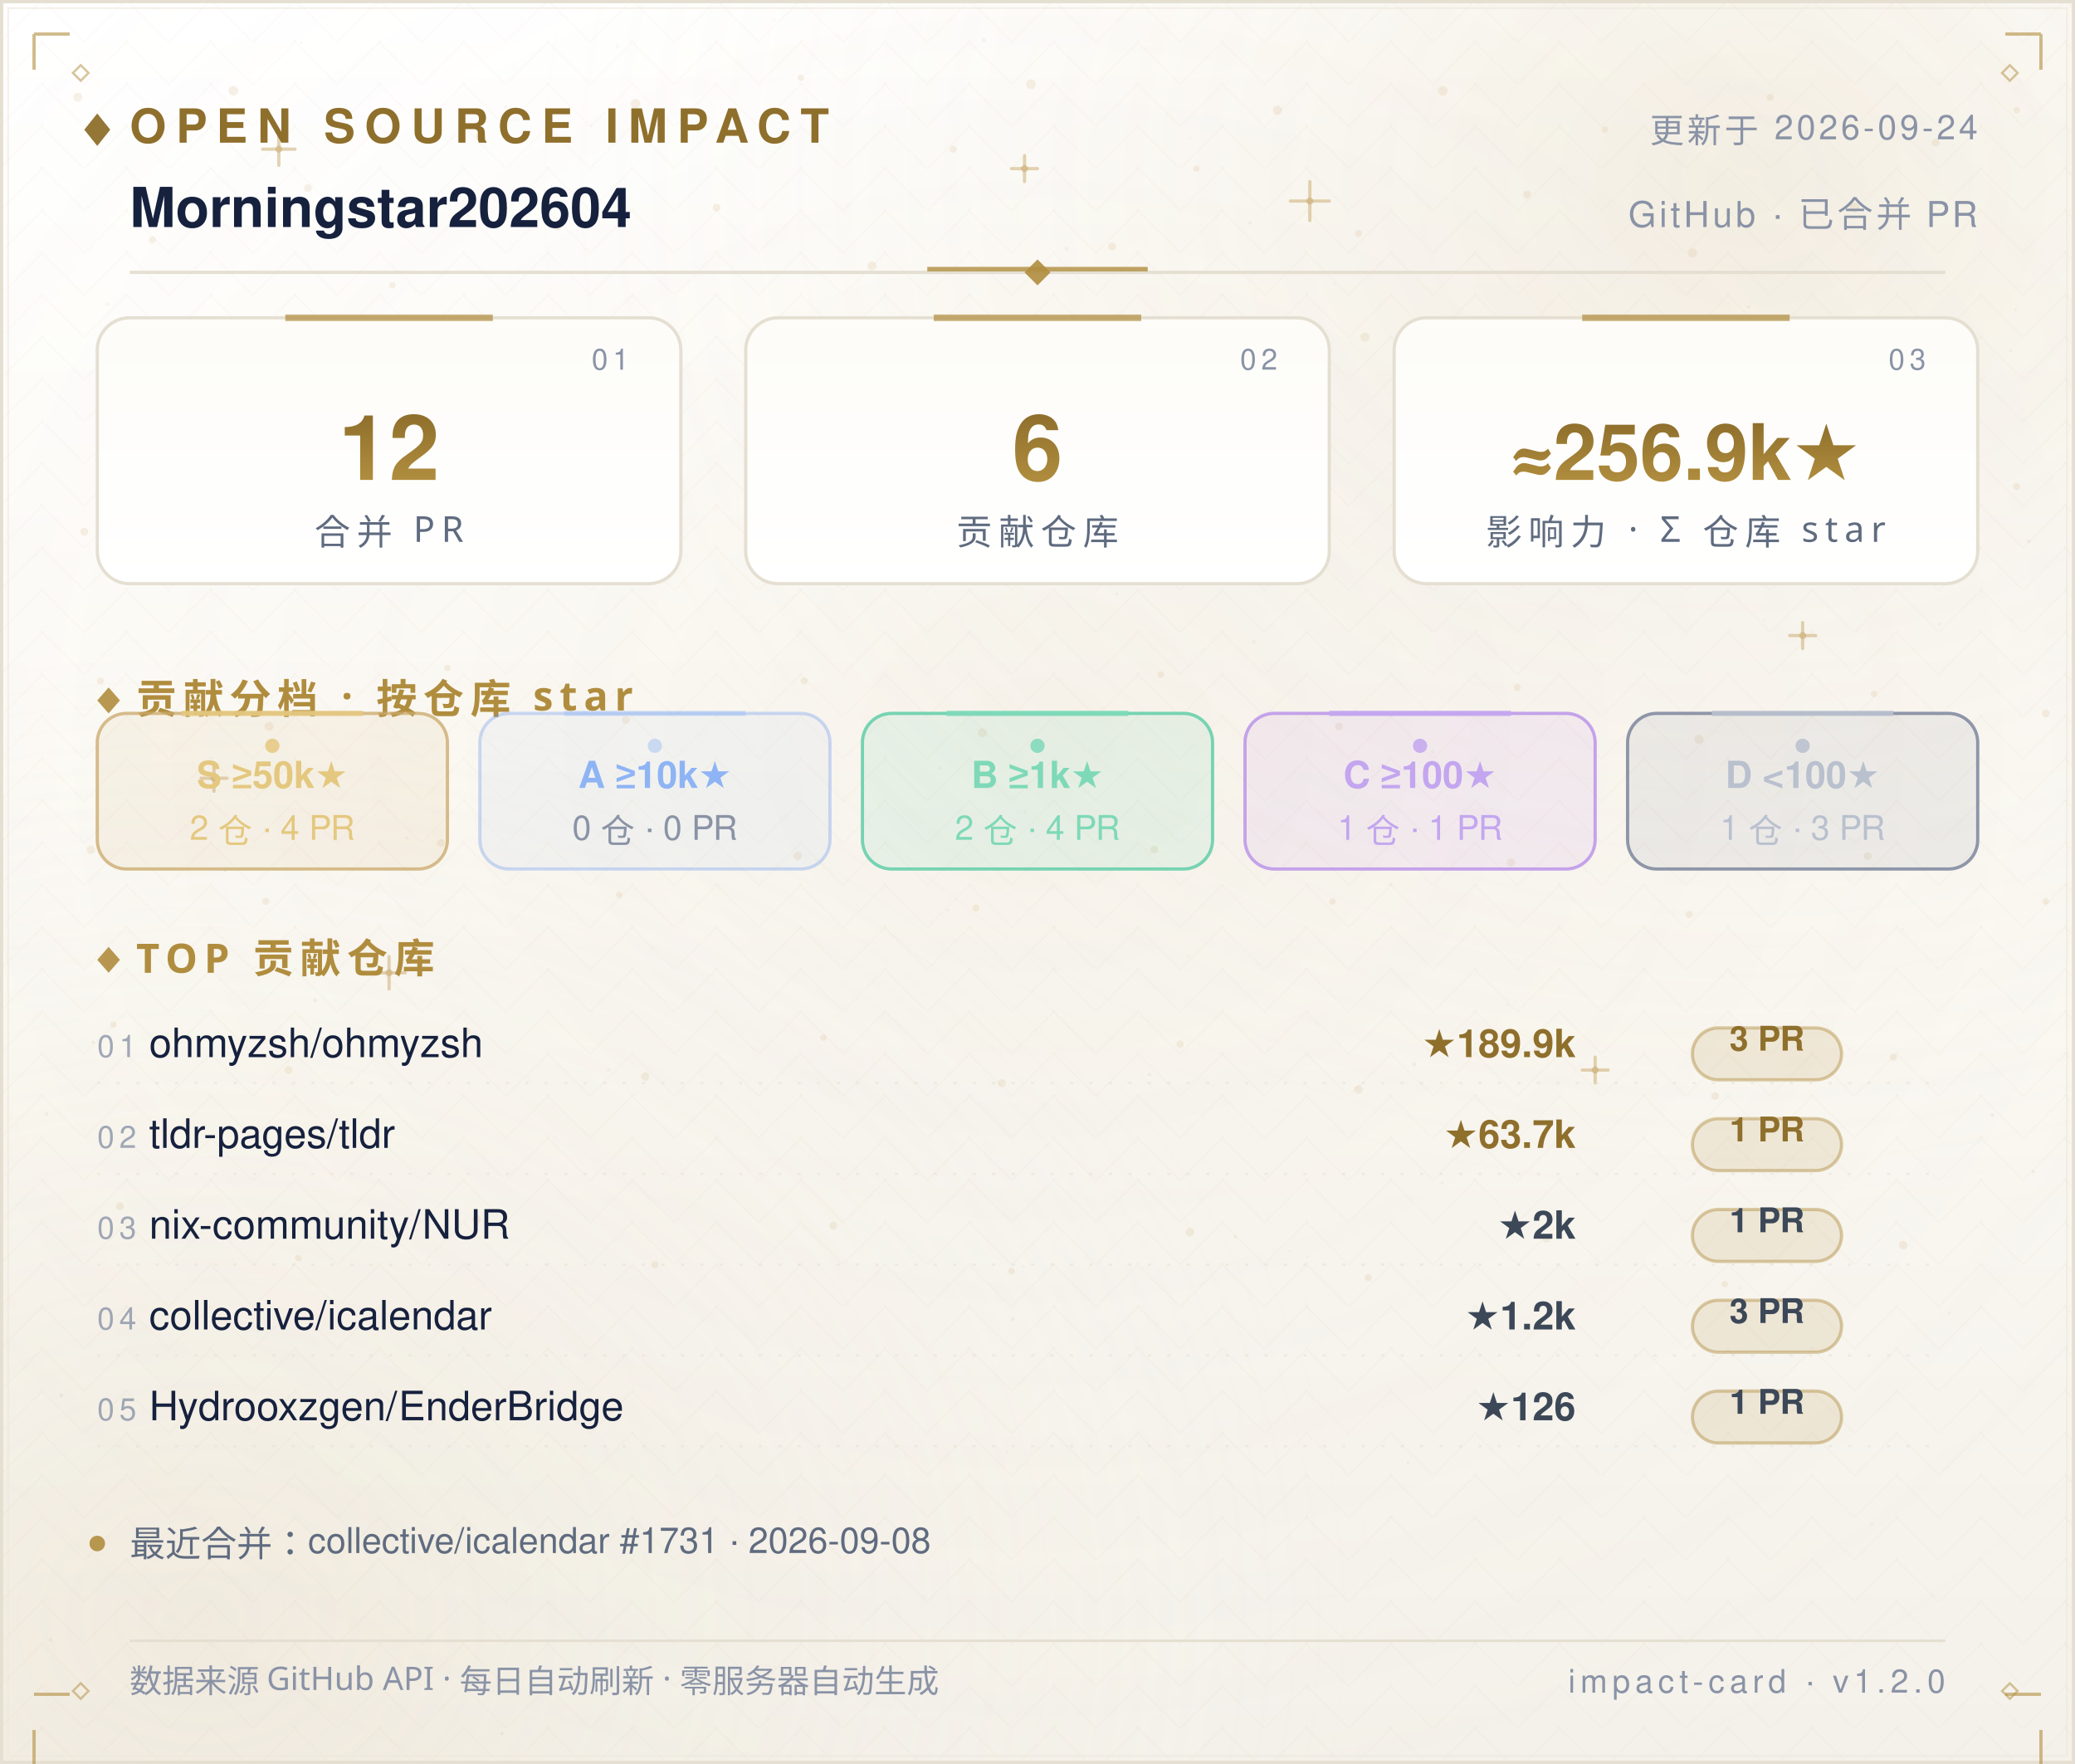
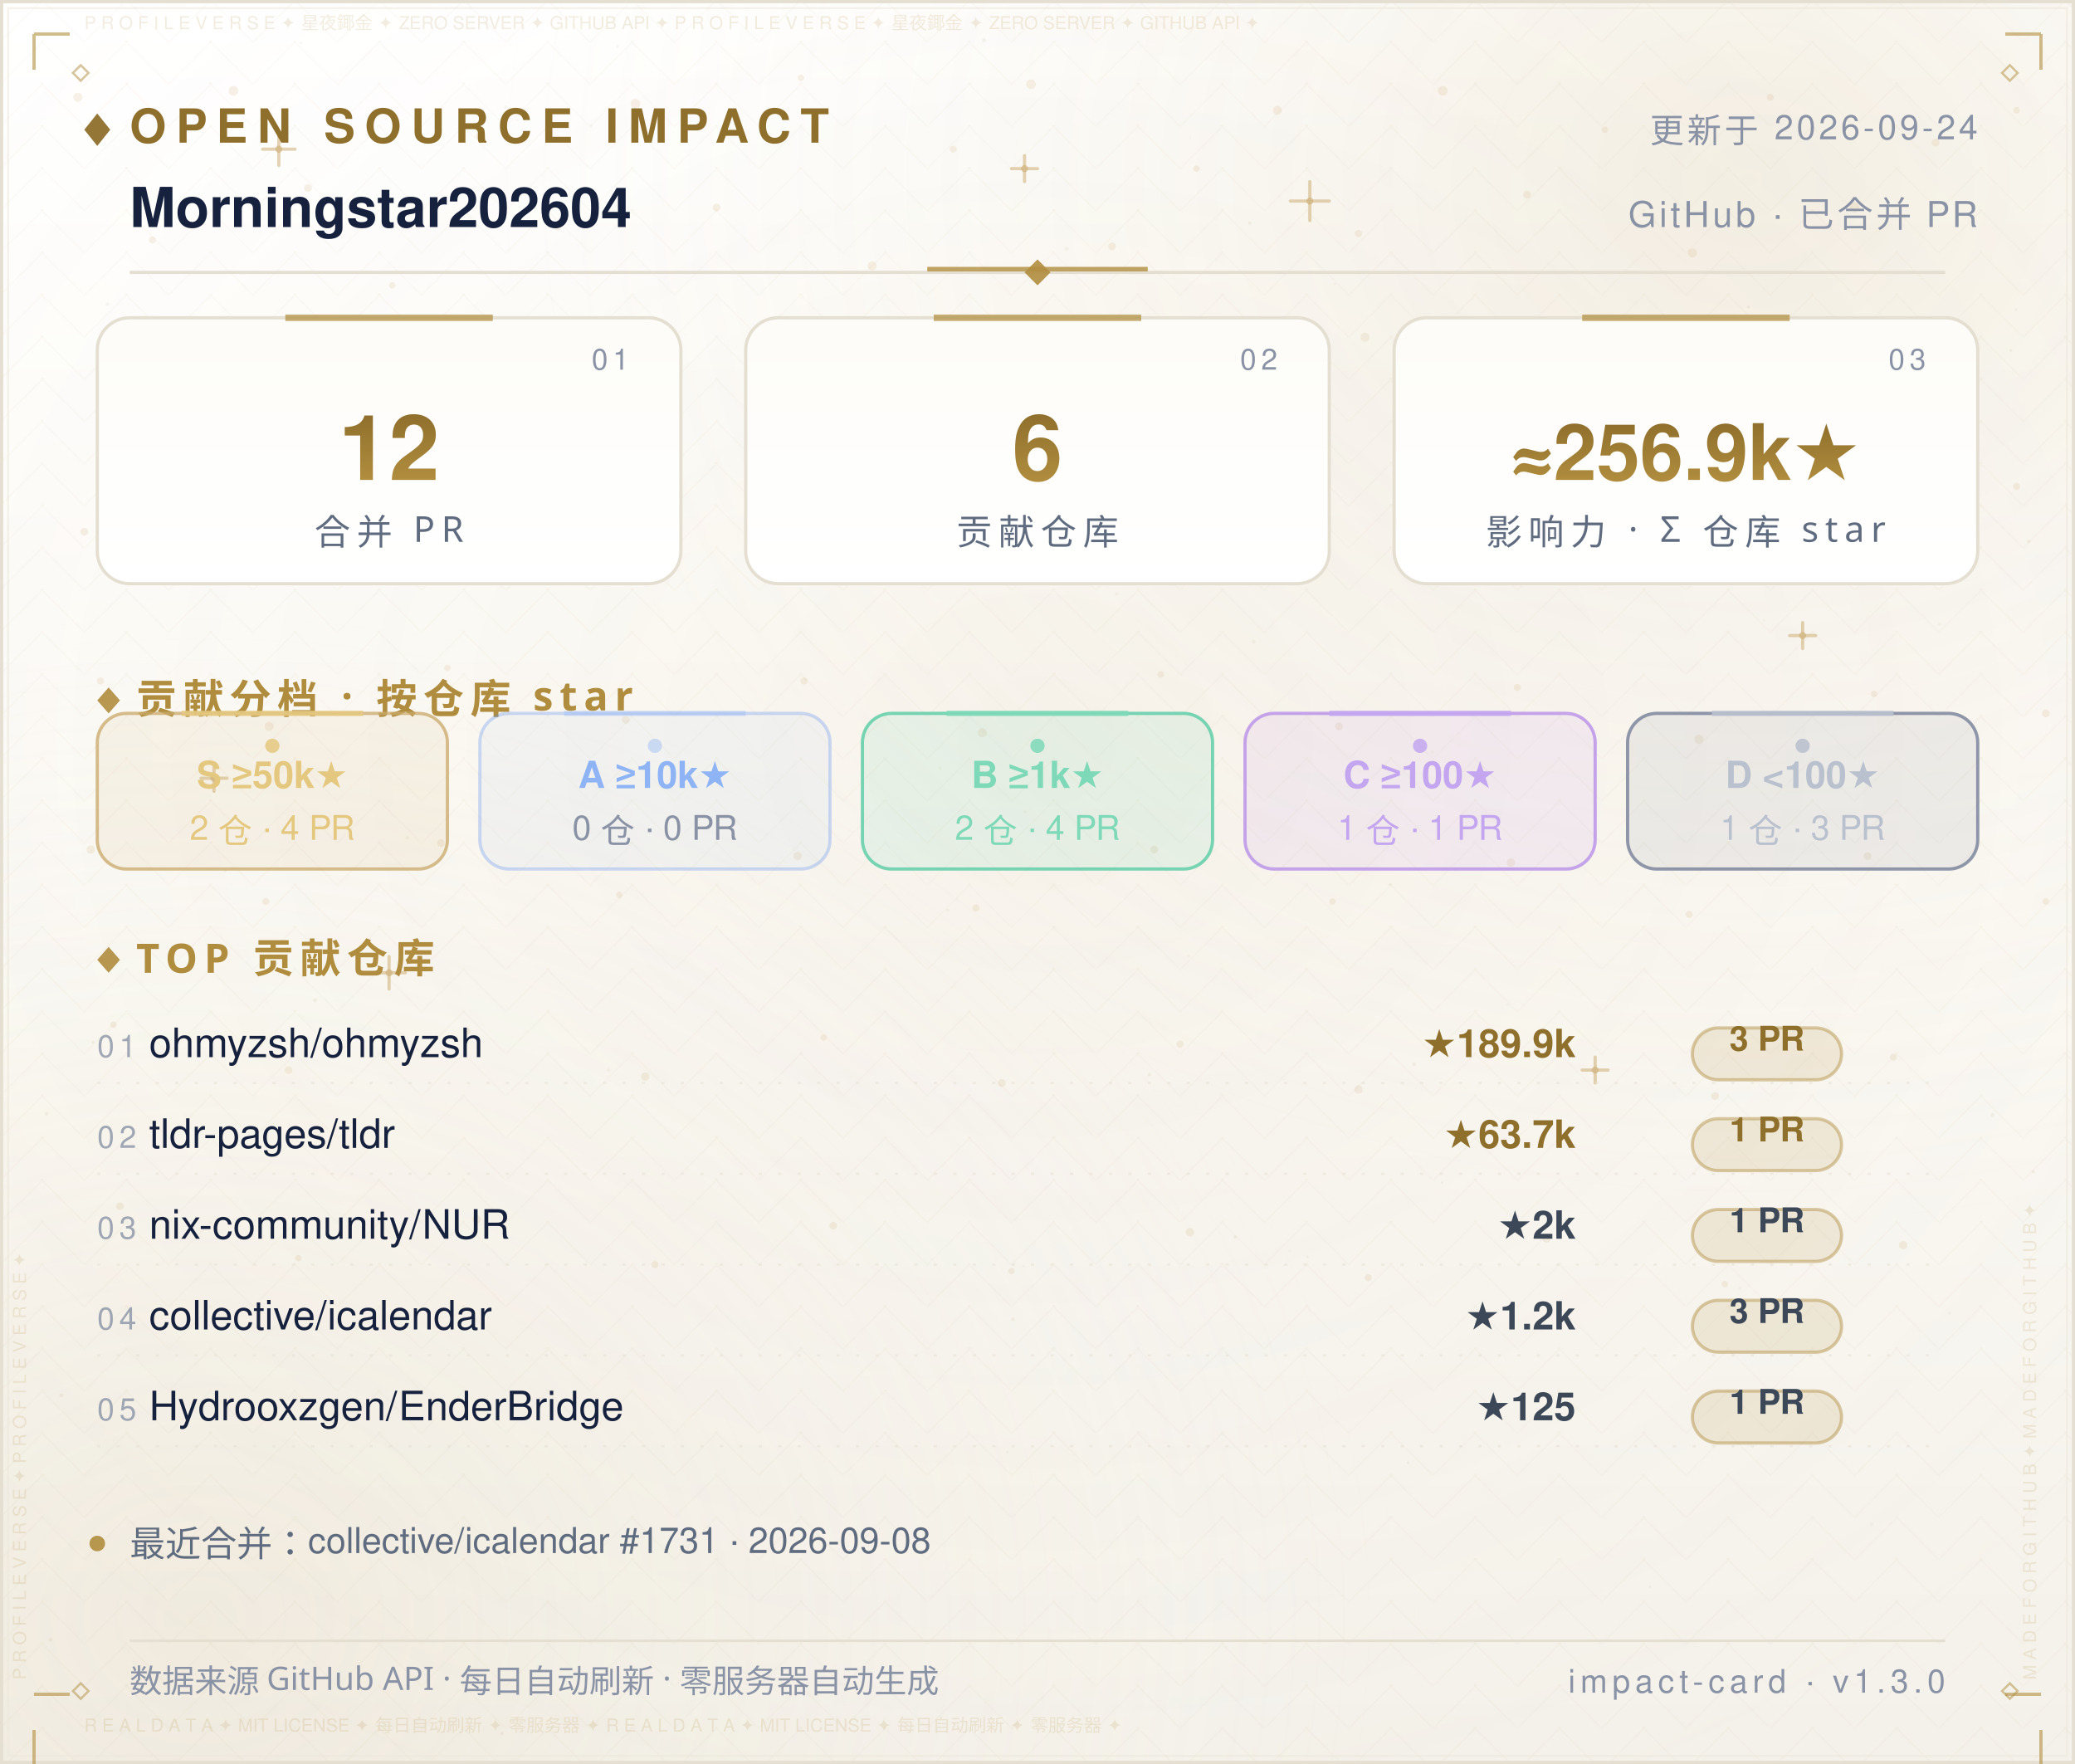
<svg xmlns="http://www.w3.org/2000/svg" width="640" height="544" viewBox="0 0 640 544" role="img" aria-label="Open Source Impact Card — Morningstar202604">
  <defs>
    <linearGradient id="bg" x1="0" y1="0" x2="0" y2="1">
      <stop offset="0" stop-color="#FFFFFF" />
      <stop offset="0.5" stop-color="#FBF9F4" />
      <stop offset="1" stop-color="#F4F1EA" />
    </linearGradient>
    <radialGradient id="nebG" cx="0.84" cy="0.10" r="0.62">
      <stop offset="0" stop-color="#B08D3E" stop-opacity="0.14" />
      <stop offset="1" stop-color="#FFFFFF" stop-opacity="0" />
    </radialGradient>
    <radialGradient id="nebB" cx="0.10" cy="0.92" r="0.60">
      <stop offset="0" stop-color="#DCCBA8" stop-opacity="0.2" />
      <stop offset="1" stop-color="#FFFFFF" stop-opacity="0" />
    </radialGradient>
    <radialGradient id="glow" cx="0.5" cy="0.42" r="0.72">
      <stop offset="0" stop-color="#B08D3E" stop-opacity="0.06" />
      <stop offset="1" stop-color="#FFFFFF" stop-opacity="0" />
    </radialGradient>
    <pattern id="fil1" width="26.0" height="13.0" patternUnits="userSpaceOnUse">
      <path d="M13.0 0 L26.0 13.0 L13.0 26.0 L0 13.0 Z" fill="none" stroke="#B08D3E" stroke-width="0.5" opacity="0.035" />
      <circle cx="13.0" cy="13.0" r="0.55" fill="#B08D3E" opacity="0.056" />
      <circle cx="0" cy="0" r="0.35" fill="#B08D3E" opacity="0.035" />
    </pattern>
  </defs>
  <rect width="640" height="544" fill="url(#bg)" />
  <rect width="640" height="544" fill="url(#nebG)" />
  <rect width="640" height="544" fill="url(#nebB)" />
  <rect width="640" height="544" fill="url(#glow)" />
  <rect width="640" height="544" fill="url(#fil1)" />
  <circle cx="24" cy="30" r="1.4" fill="#C9A86A" opacity="0.16" />
  <circle cx="47" cy="74" r="1.1" fill="#C9A86A" opacity="0.16" />
  <circle cx="72" cy="28" r="1.5" fill="#C9A86A" opacity="0.16" />
  <circle cx="95" cy="58" r="1.2" fill="#C9A86A" opacity="0.16" />
  <circle cx="121" cy="88" r="1" fill="#C9A86A" opacity="0.16" />
  <circle cx="148" cy="42" r="1.3" fill="#C9A86A" opacity="0.16" />
  <circle cx="172" cy="70" r="1.1" fill="#C9A86A" opacity="0.16" />
  <circle cx="196" cy="32" r="1.5" fill="#C9A86A" opacity="0.16" />
  <circle cx="221" cy="64" r="1.2" fill="#C9A86A" opacity="0.16" />
  <circle cx="247" cy="24" r="1" fill="#C9A86A" opacity="0.16" />
  <circle cx="269" cy="82" r="1.4" fill="#C9A86A" opacity="0.16" />
  <circle cx="294" cy="46" r="1.1" fill="#C9A86A" opacity="0.16" />
  <circle cx="318" cy="26" r="1.5" fill="#C9A86A" opacity="0.16" />
  <circle cx="343" cy="76" r="1.2" fill="#C9A86A" opacity="0.16" />
  <circle cx="369" cy="52" r="1" fill="#C9A86A" opacity="0.16" />
  <circle cx="394" cy="34" r="1.4" fill="#C9A86A" opacity="0.16" />
  <circle cx="419" cy="72" r="1.1" fill="#C9A86A" opacity="0.16" />
  <circle cx="445" cy="28" r="1.5" fill="#C9A86A" opacity="0.16" />
  <circle cx="471" cy="60" r="1.2" fill="#C9A86A" opacity="0.16" />
  <circle cx="495" cy="40" r="1" fill="#C9A86A" opacity="0.16" />
  <circle cx="522" cy="78" r="1.4" fill="#C9A86A" opacity="0.16" />
  <circle cx="546" cy="30" r="1.1" fill="#C9A86A" opacity="0.16" />
  <circle cx="572" cy="64" r="1.5" fill="#C9A86A" opacity="0.16" />
  <circle cx="597" cy="44" r="1.2" fill="#C9A86A" opacity="0.16" />
  <circle cx="622" cy="34" r="1" fill="#C9A86A" opacity="0.16" />
  <circle cx="34" cy="116" r="1" fill="#C9A86A" opacity="0.16" />
  <circle cx="88" cy="108" r="1.3" fill="#C9A86A" opacity="0.16" />
  <circle cx="141" cy="122" r="1.1" fill="#C9A86A" opacity="0.16" />
  <circle cx="197" cy="106" r="1.4" fill="#C9A86A" opacity="0.16" />
  <circle cx="252" cy="118" r="1" fill="#C9A86A" opacity="0.16" />
  <circle cx="307" cy="108" r="1.3" fill="#C9A86A" opacity="0.16" />
  <circle cx="364" cy="124" r="1.1" fill="#C9A86A" opacity="0.16" />
  <circle cx="421" cy="104" r="1.4" fill="#C9A86A" opacity="0.16" />
  <circle cx="478" cy="120" r="1" fill="#C9A86A" opacity="0.16" />
  <circle cx="536" cy="110" r="1.3" fill="#C9A86A" opacity="0.16" />
  <circle cx="596" cy="122" r="1.1" fill="#C9A86A" opacity="0.16" />
  <circle cx="26" cy="164" r="1.2" fill="#C9A86A" opacity="0.16" />
  <circle cx="79" cy="150" r="1" fill="#C9A86A" opacity="0.16" />
  <circle cx="131" cy="174" r="1.3" fill="#C9A86A" opacity="0.16" />
  <circle cx="186" cy="158" r="1.1" fill="#C9A86A" opacity="0.16" />
  <circle cx="240" cy="170" r="1.2" fill="#C9A86A" opacity="0.16" />
  <circle cx="296" cy="152" r="1" fill="#C9A86A" opacity="0.16" />
  <circle cx="351" cy="176" r="1.3" fill="#C9A86A" opacity="0.16" />
  <circle cx="406" cy="162" r="1.1" fill="#C9A86A" opacity="0.16" />
  <circle cx="462" cy="172" r="1.2" fill="#C9A86A" opacity="0.16" />
  <circle cx="518" cy="156" r="1" fill="#C9A86A" opacity="0.16" />
  <circle cx="574" cy="168" r="1.3" fill="#C9A86A" opacity="0.16" />
  <circle cx="622" cy="150" r="1.1" fill="#C9A86A" opacity="0.16" />
  <circle cx="31" cy="210" r="1.1" fill="#C9A86A" opacity="0.16" />
  <circle cx="83" cy="224" r="1.4" fill="#C9A86A" opacity="0.16" />
  <circle cx="138" cy="206" r="1" fill="#C9A86A" opacity="0.16" />
  <circle cx="193" cy="222" r="1.2" fill="#C9A86A" opacity="0.16" />
  <circle cx="248" cy="210" r="1.1" fill="#C9A86A" opacity="0.16" />
  <circle cx="303" cy="226" r="1.4" fill="#C9A86A" opacity="0.16" />
  <circle cx="358" cy="208" r="1" fill="#C9A86A" opacity="0.16" />
  <circle cx="413" cy="224" r="1.2" fill="#C9A86A" opacity="0.16" />
  <circle cx="468" cy="212" r="1.1" fill="#C9A86A" opacity="0.16" />
  <circle cx="524" cy="228" r="1.4" fill="#C9A86A" opacity="0.16" />
  <circle cx="578" cy="214" r="1" fill="#C9A86A" opacity="0.16" />
  <circle cx="631" cy="220" r="1.2" fill="#C9A86A" opacity="0.16" />
  <circle cx="28" cy="262" r="1.3" fill="#C9A86A" opacity="0.16" />
  <circle cx="82" cy="278" r="1.1" fill="#C9A86A" opacity="0.16" />
  <circle cx="136" cy="260" r="1.2" fill="#C9A86A" opacity="0.16" />
  <circle cx="191" cy="276" r="1" fill="#C9A86A" opacity="0.16" />
  <circle cx="246" cy="264" r="1.3" fill="#C9A86A" opacity="0.16" />
  <circle cx="301" cy="280" r="1.1" fill="#C9A86A" opacity="0.16" />
  <circle cx="356" cy="262" r="1.2" fill="#C9A86A" opacity="0.16" />
  <circle cx="411" cy="278" r="1" fill="#C9A86A" opacity="0.16" />
  <circle cx="466" cy="266" r="1.3" fill="#C9A86A" opacity="0.16" />
  <circle cx="521" cy="282" r="1.1" fill="#C9A86A" opacity="0.16" />
  <circle cx="576" cy="264" r="1.2" fill="#C9A86A" opacity="0.16" />
  <circle cx="631" cy="278" r="1" fill="#C9A86A" opacity="0.16" />
  <circle cx="35" cy="316" r="1" fill="#C9A86A" opacity="0.16" />
  <circle cx="89" cy="330" r="1.2" fill="#C9A86A" opacity="0.16" />
  <circle cx="144" cy="318" r="1.1" fill="#C9A86A" opacity="0.16" />
  <circle cx="199" cy="332" r="1.3" fill="#C9A86A" opacity="0.16" />
  <circle cx="254" cy="320" r="1" fill="#C9A86A" opacity="0.16" />
  <circle cx="309" cy="334" r="1.2" fill="#C9A86A" opacity="0.16" />
  <circle cx="364" cy="322" r="1.1" fill="#C9A86A" opacity="0.16" />
  <circle cx="419" cy="336" r="1.3" fill="#C9A86A" opacity="0.16" />
  <circle cx="474" cy="324" r="1" fill="#C9A86A" opacity="0.16" />
  <circle cx="529" cy="338" r="1.2" fill="#C9A86A" opacity="0.16" />
  <circle cx="584" cy="326" r="1.1" fill="#C9A86A" opacity="0.16" />
  <circle cx="37" cy="372" r="1.2" fill="#C9A86A" opacity="0.16" />
  <circle cx="92" cy="388" r="1" fill="#C9A86A" opacity="0.16" />
  <circle cx="147" cy="376" r="1.3" fill="#C9A86A" opacity="0.16" />
  <circle cx="202" cy="390" r="1.1" fill="#C9A86A" opacity="0.16" />
  <circle cx="257" cy="378" r="1.2" fill="#C9A86A" opacity="0.16" />
  <circle cx="312" cy="392" r="1" fill="#C9A86A" opacity="0.16" />
  <circle cx="367" cy="380" r="1.3" fill="#C9A86A" opacity="0.16" />
  <circle cx="422" cy="394" r="1.1" fill="#C9A86A" opacity="0.16" />
  <circle cx="477" cy="382" r="1.2" fill="#C9A86A" opacity="0.16" />
  <circle cx="532" cy="396" r="1" fill="#C9A86A" opacity="0.16" />
  <circle cx="587" cy="384" r="1.3" fill="#C9A86A" opacity="0.16" />
  <path d="M81.0 46.0 H91.0 M86.0 41.0 V51.0" stroke="#C9A86A" stroke-width="1" stroke-linecap="round" opacity="0.5" />
  <circle cx="86.0" cy="46.0" r="1.1" fill="#C9A86A" opacity="0.5" />
  <path d="M234.0 150.0 H242.0 M238.0 146.0 V154.0" stroke="#C9A86A" stroke-width="1" stroke-linecap="round" opacity="0.5" />
  <circle cx="238.0" cy="150.0" r="1.1" fill="#C9A86A" opacity="0.5" />
  <path d="M398.0 62.0 H410.0 M404.0 56.0 V68.0" stroke="#C9A86A" stroke-width="1" stroke-linecap="round" opacity="0.5" />
  <circle cx="404.0" cy="62.0" r="1.1" fill="#C9A86A" opacity="0.5" />
  <path d="M552.0 196.0 H560.0 M556.0 192.0 V200.0" stroke="#C9A86A" stroke-width="1" stroke-linecap="round" opacity="0.5" />
  <circle cx="556.0" cy="196.0" r="1.1" fill="#C9A86A" opacity="0.5" />
  <path d="M115.0 300.0 H125.0 M120.0 295.0 V305.0" stroke="#C9A86A" stroke-width="1" stroke-linecap="round" opacity="0.5" />
  <circle cx="120.0" cy="300.0" r="1.1" fill="#C9A86A" opacity="0.5" />
  <path d="M488.0 330.0 H496.0 M492.0 326.0 V334.0" stroke="#C9A86A" stroke-width="1" stroke-linecap="round" opacity="0.5" />
  <circle cx="492.0" cy="330.0" r="1.1" fill="#C9A86A" opacity="0.5" />
  <path d="M312.0 52.0 H320.0 M316.0 48.0 V56.0" stroke="#C9A86A" stroke-width="1" stroke-linecap="round" opacity="0.5" />
  <circle cx="316.0" cy="52.0" r="1.1" fill="#C9A86A" opacity="0.5" />
  <path d="M62.0 240.0 H70.0 M66.0 236.0 V244.0" stroke="#C9A86A" stroke-width="1" stroke-linecap="round" opacity="0.5" />
  <circle cx="66.0" cy="240.0" r="1.1" fill="#C9A86A" opacity="0.5" />
  <circle cx="15.6" cy="505.7" r="0.6" fill="#8F6F2C" opacity="0.067" />
  <circle cx="97.2" cy="308.5" r="0.6" fill="#8F6F2C" opacity="0.076" />
  <circle cx="538.1" cy="154.0" r="0.6" fill="#8F6F2C" opacity="0.057" />
  <circle cx="344.4" cy="183.2" r="0.5" fill="#8F6F2C" opacity="0.057" />
  <circle cx="159.4" cy="37.0" r="0.4" fill="#8F6F2C" opacity="0.048" />
  <circle cx="28.7" cy="321.4" r="0.5" fill="#8F6F2C" opacity="0.080" />
  <circle cx="209.8" cy="141.7" r="0.4" fill="#8F6F2C" opacity="0.060" />
  <circle cx="316.1" cy="250.4" r="0.5" fill="#8F6F2C" opacity="0.057" />
  <circle cx="590.8" cy="523.6" r="0.5" fill="#8F6F2C" opacity="0.037" />
  <circle cx="539.3" cy="94.7" r="0.5" fill="#8F6F2C" opacity="0.068" />
  <circle cx="385.5" cy="68.8" r="0.5" fill="#8F6F2C" opacity="0.076" />
  <circle cx="292.3" cy="280.7" r="0.5" fill="#8F6F2C" opacity="0.060" />
  <circle cx="536.7" cy="397.2" r="0.5" fill="#8F6F2C" opacity="0.046" />
  <circle cx="377.3" cy="161.2" r="0.4" fill="#8F6F2C" opacity="0.041" />
  <circle cx="92.8" cy="13.2" r="0.5" fill="#8F6F2C" opacity="0.044" />
  <circle cx="354.5" cy="331.4" r="0.5" fill="#8F6F2C" opacity="0.080" />
  <circle cx="310.7" cy="447.8" r="0.4" fill="#8F6F2C" opacity="0.054" />
  <circle cx="601.3" cy="405.0" r="0.5" fill="#8F6F2C" opacity="0.054" />
  <circle cx="18.9" cy="430.3" r="0.6" fill="#8F6F2C" opacity="0.085" />
  <circle cx="312.4" cy="406.8" r="0.6" fill="#8F6F2C" opacity="0.069" />
  <circle cx="239.2" cy="6.0" r="0.5" fill="#8F6F2C" opacity="0.036" />
  <circle cx="436.2" cy="328.2" r="0.6" fill="#8F6F2C" opacity="0.071" />
  <circle cx="329.0" cy="76.7" r="0.6" fill="#8F6F2C" opacity="0.063" />
  <circle cx="625.7" cy="166.9" r="0.5" fill="#8F6F2C" opacity="0.075" />
  <circle cx="428.8" cy="272.8" r="0.4" fill="#8F6F2C" opacity="0.065" />
  <circle cx="169.1" cy="106.6" r="0.4" fill="#8F6F2C" opacity="0.073" />
  <circle cx="586.8" cy="286.7" r="0.4" fill="#8F6F2C" opacity="0.060" />
  <circle cx="598.2" cy="192.4" r="0.5" fill="#8F6F2C" opacity="0.054" />
  <circle cx="289.9" cy="236.9" r="0.5" fill="#8F6F2C" opacity="0.053" />
  <circle cx="315.7" cy="390.5" r="0.4" fill="#8F6F2C" opacity="0.054" />
  <circle cx="154.8" cy="534.6" r="0.5" fill="#8F6F2C" opacity="0.080" />
  <circle cx="411.7" cy="87.6" r="0.4" fill="#8F6F2C" opacity="0.043" />
  <circle cx="465.0" cy="309.8" r="0.4" fill="#8F6F2C" opacity="0.048" />
  <circle cx="533.5" cy="235.8" r="0.5" fill="#8F6F2C" opacity="0.050" />
  <circle cx="621.7" cy="95.5" r="0.4" fill="#8F6F2C" opacity="0.064" />
  <circle cx="14.4" cy="343.5" r="0.6" fill="#8F6F2C" opacity="0.064" />
  <circle cx="68.9" cy="176.2" r="0.5" fill="#8F6F2C" opacity="0.076" />
  <circle cx="182.4" cy="38.8" r="0.4" fill="#8F6F2C" opacity="0.047" />
  <circle cx="125.6" cy="258.4" r="0.5" fill="#8F6F2C" opacity="0.081" />
  <circle cx="367.1" cy="42.7" r="0.4" fill="#8F6F2C" opacity="0.039" />
  <circle cx="441.5" cy="125.3" r="0.6" fill="#8F6F2C" opacity="0.085" />
  <circle cx="69.5" cy="268.5" r="0.5" fill="#8F6F2C" opacity="0.078" />
  <circle cx="627.1" cy="361.3" r="0.5" fill="#8F6F2C" opacity="0.081" />
  <circle cx="620.2" cy="108.1" r="0.4" fill="#8F6F2C" opacity="0.078" />
  <circle cx="508.9" cy="489.3" r="0.4" fill="#8F6F2C" opacity="0.055" />
  <circle cx="403.3" cy="387.6" r="0.4" fill="#8F6F2C" opacity="0.061" />
  <circle cx="381.0" cy="381.5" r="0.5" fill="#8F6F2C" opacity="0.078" />
  <circle cx="33.1" cy="93.8" r="0.6" fill="#8F6F2C" opacity="0.059" />
  <circle cx="249.8" cy="172.5" r="0.4" fill="#8F6F2C" opacity="0.066" />
  <circle cx="434.3" cy="451.1" r="0.4" fill="#8F6F2C" opacity="0.082" />
  <circle cx="437.2" cy="395.2" r="0.4" fill="#8F6F2C" opacity="0.040" />
  <circle cx="577.3" cy="470.1" r="0.6" fill="#8F6F2C" opacity="0.044" />
  <circle cx="366.6" cy="294.8" r="0.5" fill="#8F6F2C" opacity="0.044" />
  <circle cx="444.8" cy="364.7" r="0.4" fill="#8F6F2C" opacity="0.060" />
  <circle cx="316.6" cy="173.5" r="0.4" fill="#8F6F2C" opacity="0.076" />
  <circle cx="148.0" cy="108.5" r="0.5" fill="#8F6F2C" opacity="0.053" />
  <circle cx="326.4" cy="178.3" r="0.4" fill="#8F6F2C" opacity="0.054" />
  <circle cx="515.4" cy="44.7" r="0.4" fill="#8F6F2C" opacity="0.047" />
  <circle cx="182.8" cy="125.5" r="0.4" fill="#8F6F2C" opacity="0.039" />
  <circle cx="475.9" cy="147.8" r="0.4" fill="#8F6F2C" opacity="0.037" />
  <circle cx="441.8" cy="231.9" r="0.5" fill="#8F6F2C" opacity="0.057" />
  <circle cx="386.7" cy="197.9" r="0.6" fill="#8F6F2C" opacity="0.059" />
  <circle cx="303.5" cy="12.4" r="0.6" fill="#8F6F2C" opacity="0.074" />
  <circle cx="544.1" cy="191.4" r="0.4" fill="#8F6F2C" opacity="0.054" />
  <circle cx="156.0" cy="33.0" r="0.5" fill="#8F6F2C" opacity="0.051" />
  <circle cx="614.5" cy="343.9" r="0.6" fill="#8F6F2C" opacity="0.068" />
  <circle cx="397.8" cy="385.8" r="0.4" fill="#8F6F2C" opacity="0.042" />
  <circle cx="190.5" cy="14.3" r="0.6" fill="#8F6F2C" opacity="0.043" />
  <circle cx="483.0" cy="376.2" r="0.4" fill="#8F6F2C" opacity="0.085" />
  <circle cx="187.7" cy="330.0" r="0.5" fill="#8F6F2C" opacity="0.067" />
  <circle cx="290.3" cy="178.3" r="0.5" fill="#8F6F2C" opacity="0.068" />
  <circle cx="130.0" cy="117.8" r="0.4" fill="#8F6F2C" opacity="0.074" />
  <rect x="0.5" y="0.5" width="639" height="543" fill="none" stroke="#E5DFD2" stroke-width="1" />
  <rect x="2.5" y="2.5" width="635" height="539" fill="none" stroke="#EDE7DA" stroke-width="0.6" opacity="0.55" />
+   <text x="26" y="9" font-family="'Segoe UI',Helvetica,Arial,'PingFang SC','Microsoft YaHei',sans-serif" font-size="5.5" fill="#B08D3E" opacity="0.16" textLength="588">P R O F I L E   V E R S E   ✦   星夜鎁金   ✦   ZERO SERVER   ✦   GITHUB API   ✦   P R O F I L E   V E R S E   ✦   星夜鎁金   ✦   ZERO SERVER   ✦   GITHUB API   ✦   </text>
+   <text x="26" y="534" font-family="'Segoe UI',Helvetica,Arial,'PingFang SC','Microsoft YaHei',sans-serif" font-size="5.5" fill="#B08D3E" opacity="0.16" textLength="588">R E A L   D A T A   ✦   MIT LICENSE   ✦   每日自动刷新   ✦   零服务器   ✦   R E A L   D A T A   ✦   MIT LICENSE   ✦   每日自动刷新   ✦   零服务器   ✦   </text>
+   <text x="8" y="518" font-family="'Segoe UI',Helvetica,Arial,'PingFang SC','Microsoft YaHei',sans-serif" font-size="5.5" fill="#B08D3E" opacity="0.16" textLength="492" transform="rotate(-90 8 518)">P R O F I L E   V E R S E   ✦   P R O F I L E   V E R S E   ✦   </text>
+   <text x="628" y="518" font-family="'Segoe UI',Helvetica,Arial,'PingFang SC','Microsoft YaHei',sans-serif" font-size="5.5" fill="#B08D3E" opacity="0.16" textLength="492" transform="rotate(-90 628 518)">M A D E   F O R   G I T H U B   ✦   M A D E   F O R   G I T H U B   ✦   </text>
  <path d="M10.5 10.5 h11 M10.5 10.5 v11" fill="none" stroke="#B08D3E" stroke-width="1" opacity="0.6" />
  <path d="M618.5 10.5 h11 M629.5 10.5 v11" fill="none" stroke="#B08D3E" stroke-width="1" opacity="0.6" />
  <path d="M10.5 522.5 h11 M10.5 533.5 v11" fill="none" stroke="#B08D3E" stroke-width="1" opacity="0.6" />
  <path d="M618.5 522.5 h11 M629.5 533.5 v11" fill="none" stroke="#B08D3E" stroke-width="1" opacity="0.6" />
  <path d="M22.5 22.5 l2.4 -2.4 l2.4 2.4 l-2.4 2.4 z" fill="none" stroke="#B08D3E" stroke-width="0.7" opacity="0.5" />
  <path d="M617.5 22.5 l2.4 -2.4 l2.4 2.4 l-2.4 2.4 z" fill="none" stroke="#B08D3E" stroke-width="0.7" opacity="0.5" />
  <path d="M22.5 521.5 l2.4 -2.4 l2.4 2.4 l-2.4 2.4 z" fill="none" stroke="#B08D3E" stroke-width="0.7" opacity="0.5" />
  <path d="M617.5 521.5 l2.4 -2.4 l2.4 2.4 l-2.4 2.4 z" fill="none" stroke="#B08D3E" stroke-width="0.7" opacity="0.5" />
  <defs>
    <linearGradient id="gtimp" x1="0" y1="0" x2="0" y2="1">
      <stop offset="0" stop-color="#8F6F2C" />
      <stop offset="1" stop-color="#B08D3E" />
    </linearGradient>
    <linearGradient id="ppanel" x1="0" y1="0" x2="0" y2="1">
      <stop offset="0" stop-color="#FDFCF8" />
      <stop offset="1" stop-color="#FFFFFF" />
    </linearGradient>
  </defs>
  <path d="M26 40 l4 -5 l4 5 l-4 5 z" fill="#8F6F2C" opacity="0.95" />
  <text x="40" y="44" font-family="'Segoe UI',Helvetica,Arial,'PingFang SC','Microsoft YaHei',sans-serif" font-size="14.5" font-weight="700" letter-spacing="3" fill="#8F6F2C">OPEN SOURCE IMPACT</text>
  <text x="610" y="44" text-anchor="end" font-family="'Segoe UI',Helvetica,Arial,'PingFang SC','Microsoft YaHei',sans-serif" font-size="10.5" letter-spacing="1" fill="#8A93A6">更新于 2026-09-24</text>
  <text x="40" y="70" font-family="'Segoe UI',Helvetica,Arial,'PingFang SC','Microsoft YaHei',sans-serif" font-size="17" font-weight="600" fill="#16213E">Morningstar202604</text>
  <text x="610" y="70" text-anchor="end" font-family="'Segoe UI',Helvetica,Arial,'PingFang SC','Microsoft YaHei',sans-serif" font-size="11" letter-spacing="1" fill="#8A93A6">GitHub · 已合并 PR</text>
  <line x1="40" y1="84" x2="600" y2="84" stroke="#E5DFD2" stroke-width="1" />
  <line x1="286" y1="83" x2="354" y2="83" stroke="#B08D3E" stroke-width="1.4" opacity="0.8" />
  <path d="M320 80 l4 4 l-4 4 l-4 -4 z" fill="#B08D3E" opacity="0.9" />
  <rect x="30" y="98" width="180" height="82" rx="10" fill="url(#ppanel)" stroke="#E5DFD2" />
  <line x1="88" y1="98" x2="152" y2="98" stroke="#B08D3E" stroke-width="2" opacity="0.7" />
  <text x="194" y="114" text-anchor="end" font-family="'Segoe UI',Helvetica,Arial,sans-serif" font-size="9" letter-spacing="1.5" fill="#8A93A6">01</text>
  <text x="120" y="148" text-anchor="middle" font-family="'Segoe UI',Helvetica,Arial,sans-serif" font-size="28" font-weight="600" fill="url(#gtimp)">12</text>
  <text x="120" y="168" text-anchor="middle" font-family="'PingFang SC','Microsoft YaHei','Segoe UI',sans-serif" font-size="11" letter-spacing="2" fill="#5F6B7F">合并 PR</text>
  <rect x="230" y="98" width="180" height="82" rx="10" fill="url(#ppanel)" stroke="#E5DFD2" />
  <line x1="288" y1="98" x2="352" y2="98" stroke="#B08D3E" stroke-width="2" opacity="0.7" />
  <text x="394" y="114" text-anchor="end" font-family="'Segoe UI',Helvetica,Arial,sans-serif" font-size="9" letter-spacing="1.5" fill="#8A93A6">02</text>
  <text x="320" y="148" text-anchor="middle" font-family="'Segoe UI',Helvetica,Arial,sans-serif" font-size="28" font-weight="600" fill="url(#gtimp)">6</text>
  <text x="320" y="168" text-anchor="middle" font-family="'PingFang SC','Microsoft YaHei','Segoe UI',sans-serif" font-size="11" letter-spacing="2" fill="#5F6B7F">贡献仓库</text>
  <rect x="430" y="98" width="180" height="82" rx="10" fill="url(#ppanel)" stroke="#E5DFD2" />
  <line x1="488" y1="98" x2="552" y2="98" stroke="#B08D3E" stroke-width="2" opacity="0.7" />
  <text x="594" y="114" text-anchor="end" font-family="'Segoe UI',Helvetica,Arial,sans-serif" font-size="9" letter-spacing="1.5" fill="#8A93A6">03</text>
  <text x="520" y="148" text-anchor="middle" font-family="'Segoe UI',Helvetica,Arial,sans-serif" font-size="24" font-weight="600" fill="url(#gtimp)">≈256.9k★</text>
  <text x="520" y="168" text-anchor="middle" font-family="'PingFang SC','Microsoft YaHei','Segoe UI',sans-serif" font-size="11" letter-spacing="2" fill="#5F6B7F">影响力 · Σ 仓库 star</text>
  <path d="M30 216 l3.5 -4 l3.5 4 l-3.5 4 z" fill="#B08D3E" opacity="0.9" />
  <text x="42" y="220" font-family="'PingFang SC','Microsoft YaHei','Segoe UI',sans-serif" font-size="12.5" font-weight="600" letter-spacing="2" fill="#B08D3E">贡献分档 · 按仓库 star</text>
  <rect x="30" y="220" width="108" height="48" rx="9" fill="#C9A86A" fill-opacity="0.1" stroke="#C9A86A" stroke-opacity="0.75" />
  <line x1="56" y1="220" x2="112" y2="220" stroke="#E4C87F" stroke-width="1.6" opacity="0.9" />
  <circle cx="84" cy="230" r="2.2" fill="#E4C87F" opacity="0.85" />
  <text x="84" y="243" text-anchor="middle" font-family="'Segoe UI',Helvetica,Arial,'PingFang SC','Microsoft YaHei',sans-serif" font-size="11.5" font-weight="700" fill="#E4C87F">S ≥50k★</text>
  <text x="84" y="259" text-anchor="middle" font-family="'Segoe UI',Helvetica,Arial,'PingFang SC','Microsoft YaHei',sans-serif" font-size="10.5" fill="#E4C87F">2 仓 · 4 PR</text>
  <rect x="148" y="220" width="108" height="48" rx="9" fill="#5B8DEF" fill-opacity="0.05" stroke="#5B8DEF" stroke-opacity="0.3" />
  <line x1="174" y1="220" x2="230" y2="220" stroke="#8FB4F5" stroke-width="1.6" opacity="0.35" />
  <circle cx="202" cy="230" r="2.2" fill="#8FB4F5" opacity="0.4" />
  <text x="202" y="243" text-anchor="middle" font-family="'Segoe UI',Helvetica,Arial,'PingFang SC','Microsoft YaHei',sans-serif" font-size="11.5" font-weight="700" fill="#8FB4F5">A ≥10k★</text>
  <text x="202" y="259" text-anchor="middle" font-family="'Segoe UI',Helvetica,Arial,'PingFang SC','Microsoft YaHei',sans-serif" font-size="10.5" fill="#8A93A6">0 仓 · 0 PR</text>
  <rect x="266" y="220" width="108" height="48" rx="9" fill="#4EC9A0" fill-opacity="0.1" stroke="#4EC9A0" stroke-opacity="0.75" />
  <line x1="292" y1="220" x2="348" y2="220" stroke="#7ED9B8" stroke-width="1.6" opacity="0.9" />
  <circle cx="320" cy="230" r="2.2" fill="#7ED9B8" opacity="0.85" />
  <text x="320" y="243" text-anchor="middle" font-family="'Segoe UI',Helvetica,Arial,'PingFang SC','Microsoft YaHei',sans-serif" font-size="11.5" font-weight="700" fill="#7ED9B8">B ≥1k★</text>
  <text x="320" y="259" text-anchor="middle" font-family="'Segoe UI',Helvetica,Arial,'PingFang SC','Microsoft YaHei',sans-serif" font-size="10.5" fill="#7ED9B8">2 仓 · 4 PR</text>
  <rect x="384" y="220" width="108" height="48" rx="9" fill="#B48AE8" fill-opacity="0.1" stroke="#B48AE8" stroke-opacity="0.75" />
  <line x1="410" y1="220" x2="466" y2="220" stroke="#C3A6EF" stroke-width="1.6" opacity="0.9" />
  <circle cx="438" cy="230" r="2.2" fill="#C3A6EF" opacity="0.85" />
  <text x="438" y="243" text-anchor="middle" font-family="'Segoe UI',Helvetica,Arial,'PingFang SC','Microsoft YaHei',sans-serif" font-size="11.5" font-weight="700" fill="#C3A6EF">C ≥100★</text>
  <text x="438" y="259" text-anchor="middle" font-family="'Segoe UI',Helvetica,Arial,'PingFang SC','Microsoft YaHei',sans-serif" font-size="10.5" fill="#C3A6EF">1 仓 · 1 PR</text>
  <rect x="502" y="220" width="108" height="48" rx="9" fill="#6E7893" fill-opacity="0.1" stroke="#6E7893" stroke-opacity="0.75" />
  <line x1="528" y1="220" x2="584" y2="220" stroke="#B9C0CE" stroke-width="1.6" opacity="0.9" />
  <circle cx="556" cy="230" r="2.2" fill="#B9C0CE" opacity="0.85" />
  <text x="556" y="243" text-anchor="middle" font-family="'Segoe UI',Helvetica,Arial,'PingFang SC','Microsoft YaHei',sans-serif" font-size="11.5" font-weight="700" fill="#B9C0CE">D &lt;100★</text>
  <text x="556" y="259" text-anchor="middle" font-family="'Segoe UI',Helvetica,Arial,'PingFang SC','Microsoft YaHei',sans-serif" font-size="10.5" fill="#B9C0CE">1 仓 · 3 PR</text>
  <path d="M30 296 l3.5 -4 l3.5 4 l-3.5 4 z" fill="#B08D3E" opacity="0.9" />
  <text x="42" y="300" font-family="'PingFang SC','Microsoft YaHei','Segoe UI',sans-serif" font-size="12.5" font-weight="600" letter-spacing="2" fill="#B08D3E">TOP 贡献仓库</text>
  <text x="30" y="326" font-family="'Segoe UI',Helvetica,Arial,'PingFang SC','Microsoft YaHei',sans-serif" font-size="9.5" letter-spacing="1.5" fill="#8A93A6" opacity="0.8">01</text>
  <text x="46" y="326" font-family="'Segoe UI',Helvetica,Arial,'PingFang SC','Microsoft YaHei',sans-serif" font-size="12.5" fill="#16213E">ohmyzsh/ohmyzsh</text>
  <rect x="522" y="317" width="46" height="16" rx="8" fill="#B08D3E" fill-opacity="0.14" stroke="#B08D3E" stroke-opacity="0.45" />
  <text x="545" y="324" text-anchor="middle" font-family="'Segoe UI',Helvetica,Arial,'PingFang SC','Microsoft YaHei',sans-serif" font-size="10.5" font-weight="600" fill="#8F6F2C">3 PR</text>
  <text x="486" y="326" text-anchor="end" font-family="'Segoe UI',Helvetica,Arial,'PingFang SC','Microsoft YaHei',sans-serif" font-size="12" font-weight="600" fill="#8F6F2C">★189.9k</text>
  <line x1="30" y1="334" x2="600" y2="334" stroke="#E5DFD2" stroke-width="0.7" stroke-dasharray="1 5" opacity="0.5" />
  <text x="30" y="354" font-family="'Segoe UI',Helvetica,Arial,'PingFang SC','Microsoft YaHei',sans-serif" font-size="9.5" letter-spacing="1.5" fill="#8A93A6" opacity="0.8">02</text>
  <text x="46" y="354" font-family="'Segoe UI',Helvetica,Arial,'PingFang SC','Microsoft YaHei',sans-serif" font-size="12.5" fill="#16213E">tldr-pages/tldr</text>
  <rect x="522" y="345" width="46" height="16" rx="8" fill="#B08D3E" fill-opacity="0.14" stroke="#B08D3E" stroke-opacity="0.45" />
  <text x="545" y="352" text-anchor="middle" font-family="'Segoe UI',Helvetica,Arial,'PingFang SC','Microsoft YaHei',sans-serif" font-size="10.5" font-weight="600" fill="#8F6F2C">1 PR</text>
  <text x="486" y="354" text-anchor="end" font-family="'Segoe UI',Helvetica,Arial,'PingFang SC','Microsoft YaHei',sans-serif" font-size="12" font-weight="600" fill="#8F6F2C">★63.7k</text>
  <line x1="30" y1="362" x2="600" y2="362" stroke="#E5DFD2" stroke-width="0.7" stroke-dasharray="1 5" opacity="0.5" />
  <text x="30" y="382" font-family="'Segoe UI',Helvetica,Arial,'PingFang SC','Microsoft YaHei',sans-serif" font-size="9.5" letter-spacing="1.5" fill="#8A93A6" opacity="0.8">03</text>
  <text x="46" y="382" font-family="'Segoe UI',Helvetica,Arial,'PingFang SC','Microsoft YaHei',sans-serif" font-size="12.5" fill="#16213E">nix-community/NUR</text>
  <rect x="522" y="373" width="46" height="16" rx="8" fill="#B08D3E" fill-opacity="0.14" stroke="#B08D3E" stroke-opacity="0.45" />
  <text x="545" y="380" text-anchor="middle" font-family="'Segoe UI',Helvetica,Arial,'PingFang SC','Microsoft YaHei',sans-serif" font-size="10.5" font-weight="600" fill="#3C4858">1 PR</text>
  <text x="486" y="382" text-anchor="end" font-family="'Segoe UI',Helvetica,Arial,'PingFang SC','Microsoft YaHei',sans-serif" font-size="12" font-weight="600" fill="#3C4858">★2k</text>
  <line x1="30" y1="390" x2="600" y2="390" stroke="#E5DFD2" stroke-width="0.7" stroke-dasharray="1 5" opacity="0.5" />
  <text x="30" y="410" font-family="'Segoe UI',Helvetica,Arial,'PingFang SC','Microsoft YaHei',sans-serif" font-size="9.5" letter-spacing="1.5" fill="#8A93A6" opacity="0.8">04</text>
  <text x="46" y="410" font-family="'Segoe UI',Helvetica,Arial,'PingFang SC','Microsoft YaHei',sans-serif" font-size="12.5" fill="#16213E">collective/icalendar</text>
  <rect x="522" y="401" width="46" height="16" rx="8" fill="#B08D3E" fill-opacity="0.14" stroke="#B08D3E" stroke-opacity="0.45" />
  <text x="545" y="408" text-anchor="middle" font-family="'Segoe UI',Helvetica,Arial,'PingFang SC','Microsoft YaHei',sans-serif" font-size="10.5" font-weight="600" fill="#3C4858">3 PR</text>
  <text x="486" y="410" text-anchor="end" font-family="'Segoe UI',Helvetica,Arial,'PingFang SC','Microsoft YaHei',sans-serif" font-size="12" font-weight="600" fill="#3C4858">★1.2k</text>
  <line x1="30" y1="418" x2="600" y2="418" stroke="#E5DFD2" stroke-width="0.7" stroke-dasharray="1 5" opacity="0.5" />
  <text x="30" y="438" font-family="'Segoe UI',Helvetica,Arial,'PingFang SC','Microsoft YaHei',sans-serif" font-size="9.5" letter-spacing="1.5" fill="#8A93A6" opacity="0.8">05</text>
  <text x="46" y="438" font-family="'Segoe UI',Helvetica,Arial,'PingFang SC','Microsoft YaHei',sans-serif" font-size="12.5" fill="#16213E">Hydrooxzgen/EnderBridge</text>
  <rect x="522" y="429" width="46" height="16" rx="8" fill="#B08D3E" fill-opacity="0.14" stroke="#B08D3E" stroke-opacity="0.45" />
  <text x="545" y="436" text-anchor="middle" font-family="'Segoe UI',Helvetica,Arial,'PingFang SC','Microsoft YaHei',sans-serif" font-size="10.5" font-weight="600" fill="#3C4858">1 PR</text>
-   <text x="486" y="438" text-anchor="end" font-family="'Segoe UI',Helvetica,Arial,'PingFang SC','Microsoft YaHei',sans-serif" font-size="12" font-weight="600" fill="#3C4858">★126</text>
+   <text x="486" y="438" text-anchor="end" font-family="'Segoe UI',Helvetica,Arial,'PingFang SC','Microsoft YaHei',sans-serif" font-size="12" font-weight="600" fill="#3C4858">★125</text>
  <line x1="30" y1="446" x2="600" y2="446" stroke="#E5DFD2" stroke-width="0.7" stroke-dasharray="1 5" opacity="0.5" />
  <circle cx="30" cy="476" r="2.4" fill="#B08D3E" opacity="0.9" />
  <text x="40" y="480" font-family="'Segoe UI',Helvetica,Arial,'PingFang SC','Microsoft YaHei',sans-serif" font-size="11" fill="#5F6B7F">最近合并：collective/icalendar #1731 · 2026-09-08</text>
  <line x1="40" y1="506" x2="600" y2="506" stroke="#E5DFD2" stroke-width="0.8" />
  <text x="40" y="522" font-family="'PingFang SC','Microsoft YaHei','Segoe UI',sans-serif" font-size="10" fill="#8A93A6">数据来源 GitHub API · 每日自动刷新 · 零服务器自动生成</text>
-   <text x="600" y="522" text-anchor="end" font-family="'Segoe UI',Helvetica,Arial,sans-serif" font-size="10" letter-spacing="1.5" fill="#8A93A6">impact-card · v1.2.0</text>
+   <text x="600" y="522" text-anchor="end" font-family="'Segoe UI',Helvetica,Arial,sans-serif" font-size="10" letter-spacing="1.5" fill="#8A93A6">impact-card · v1.3.0</text>
</svg>
